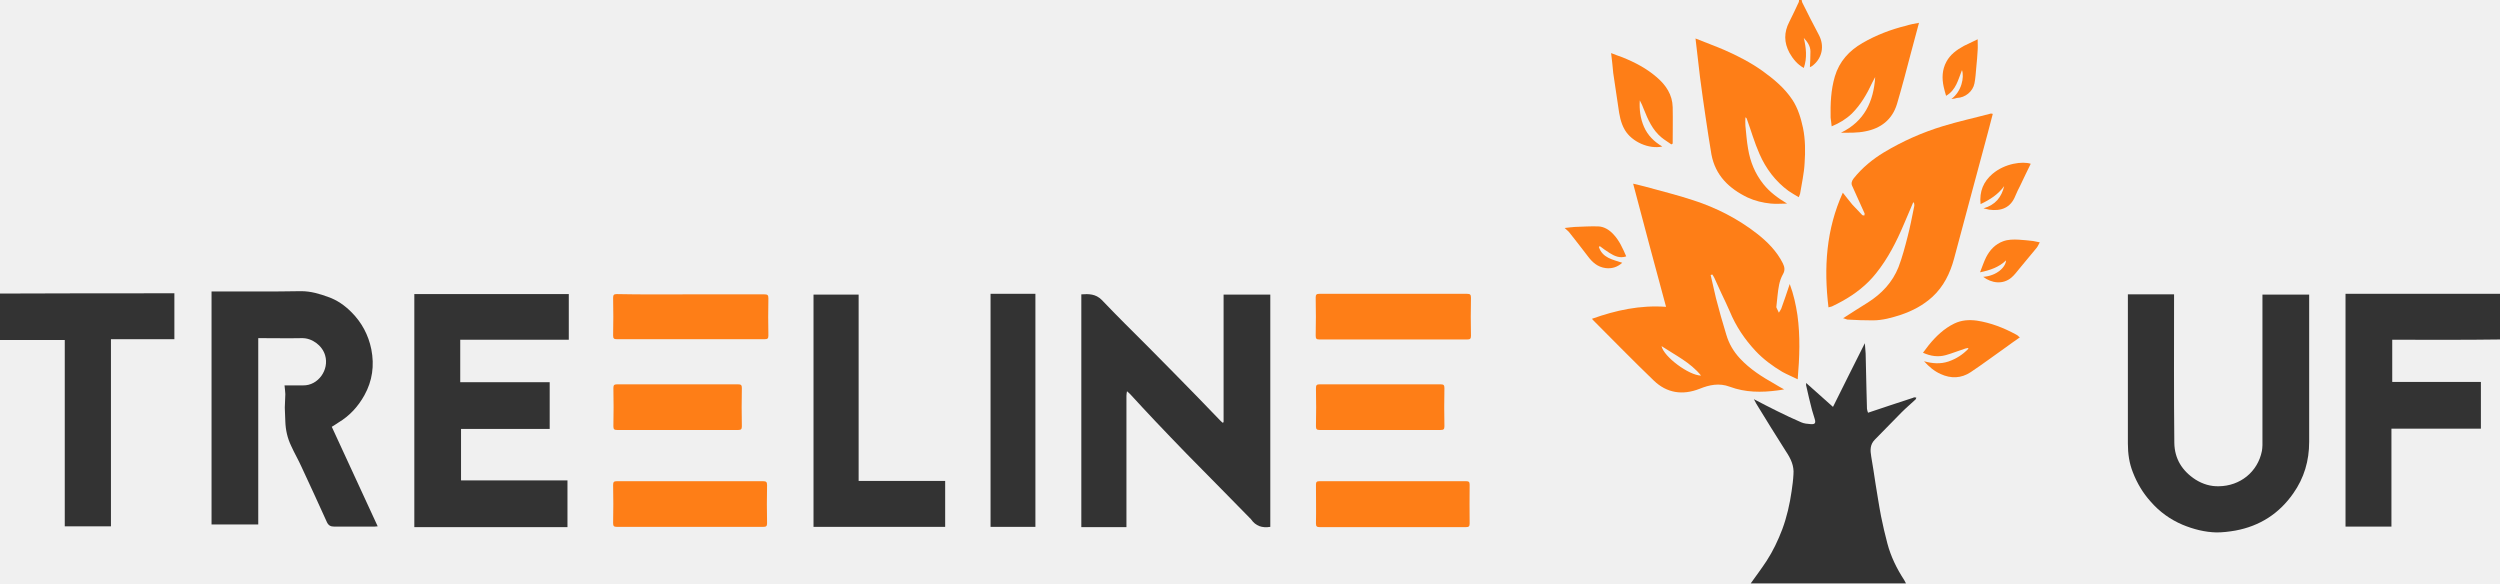
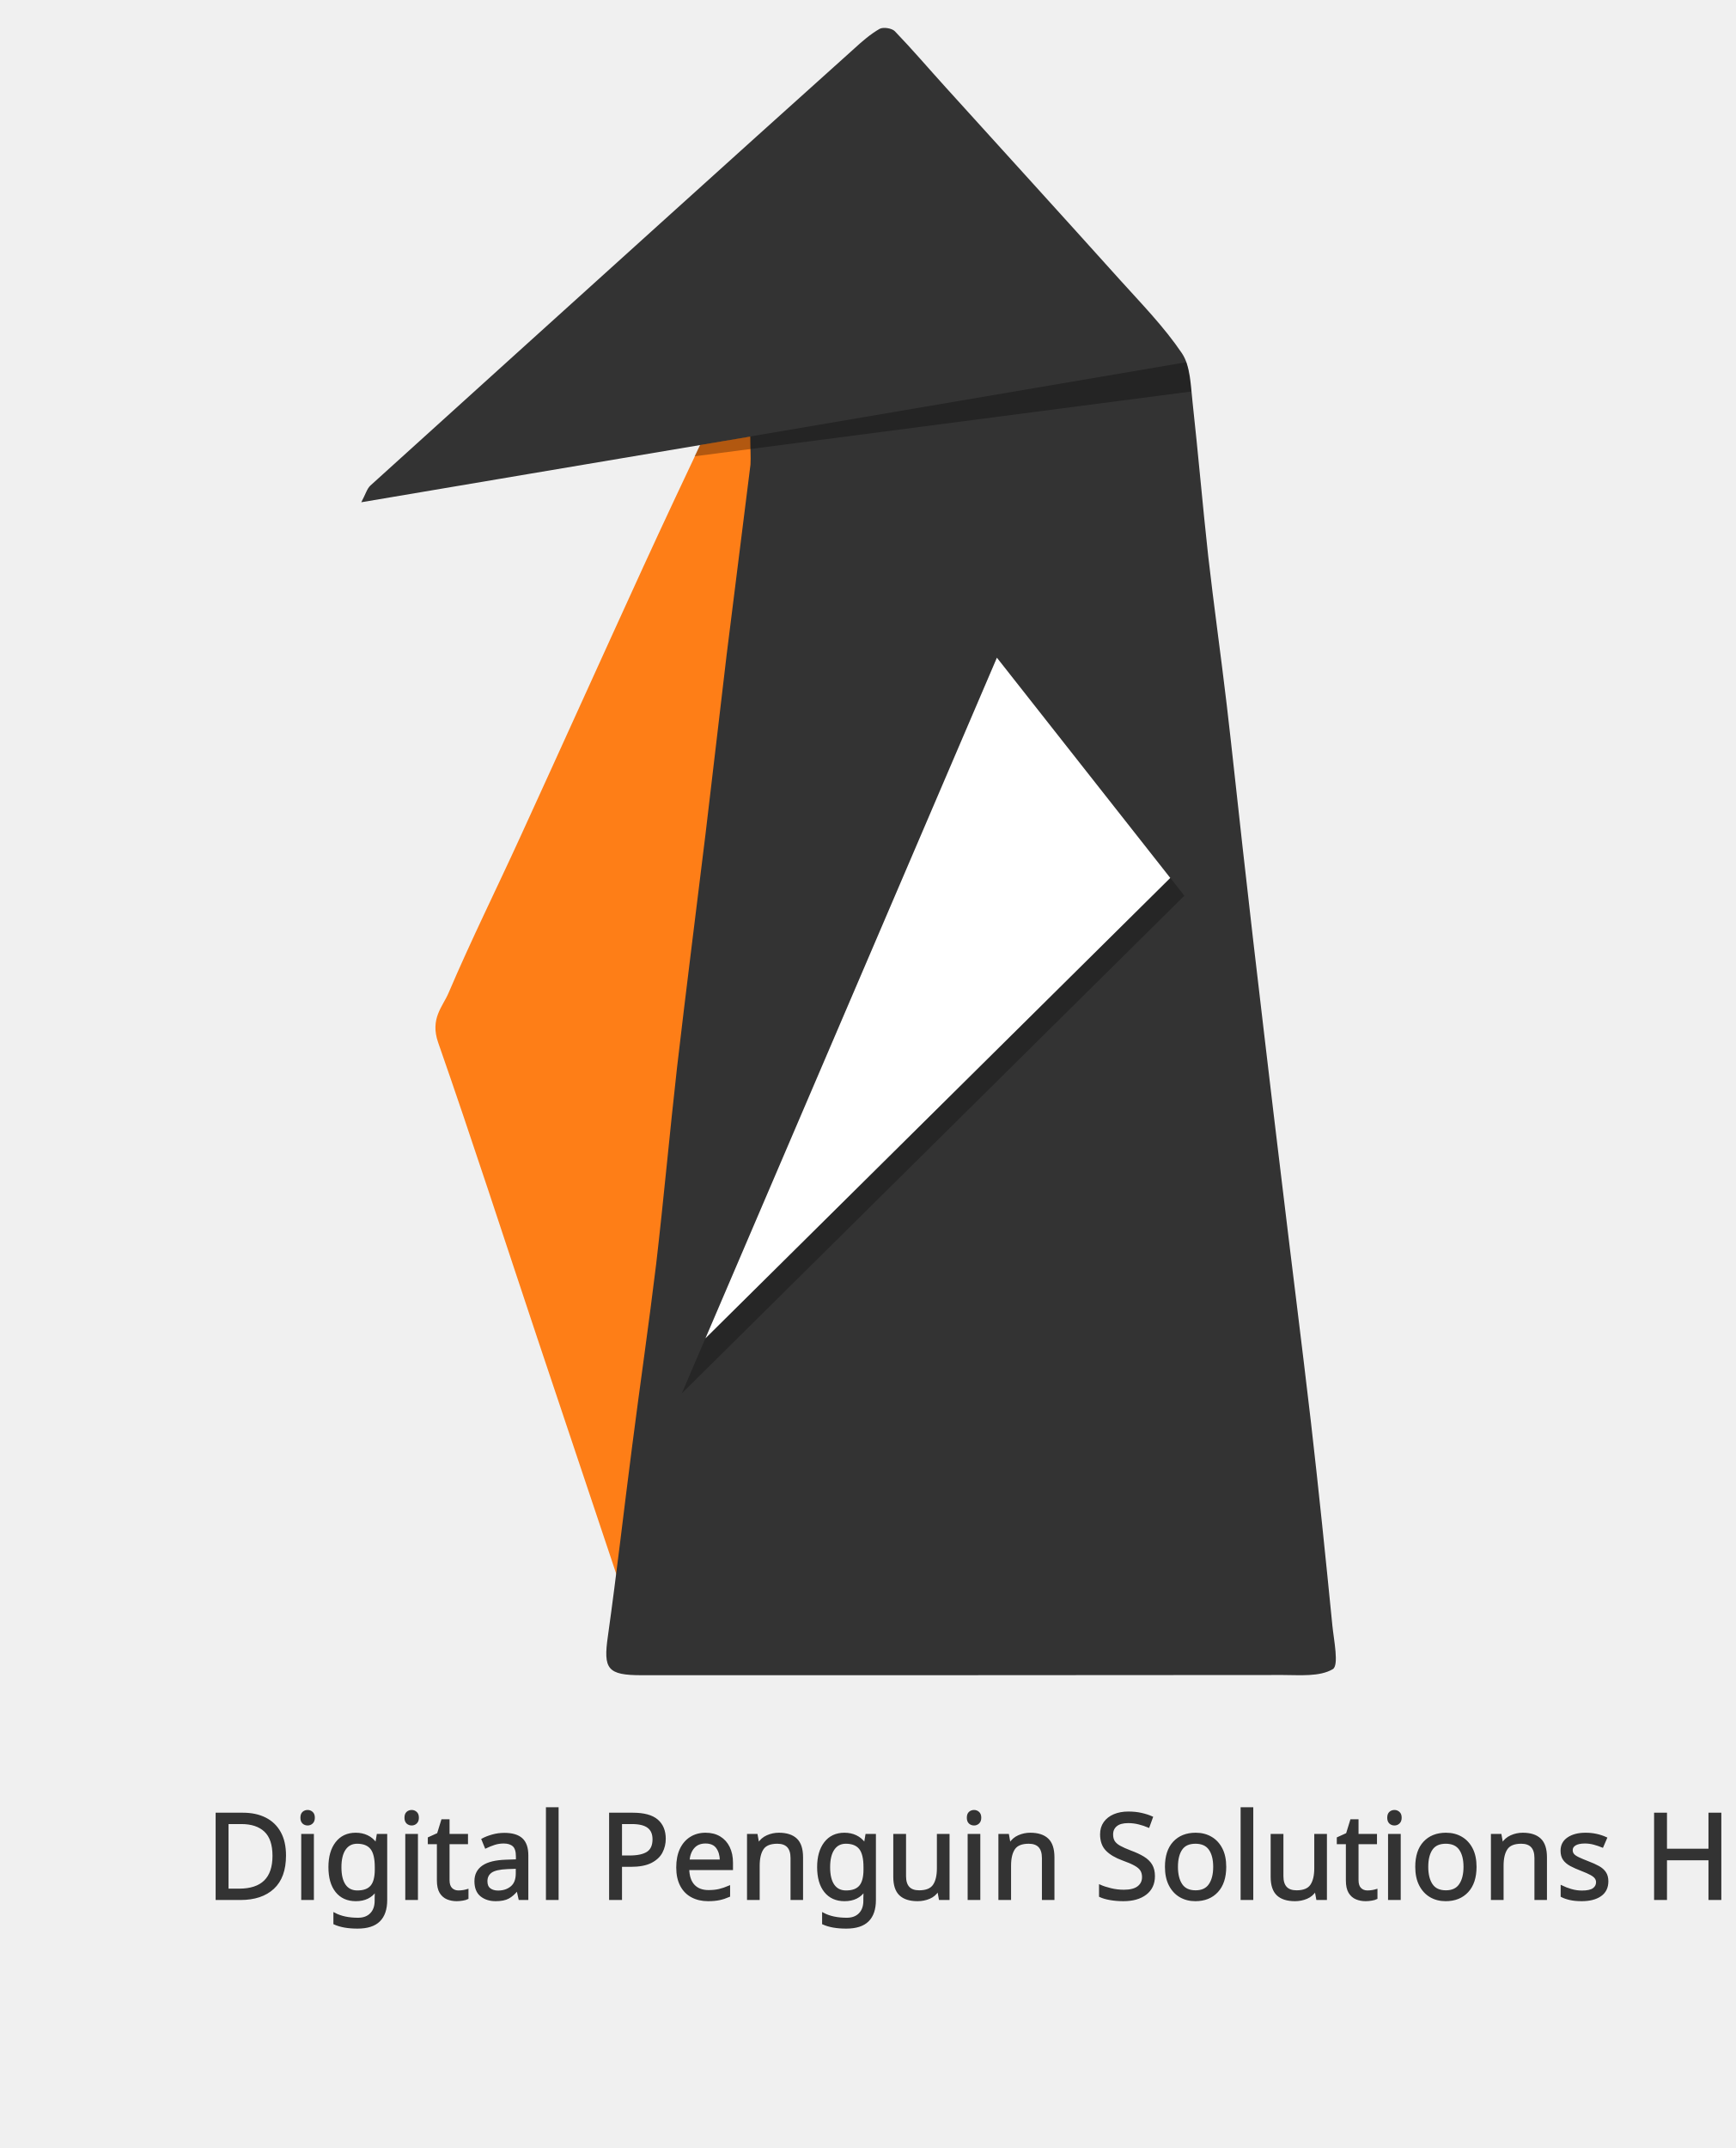
- <svg xmlns="http://www.w3.org/2000/svg" version="1.1" id="Layer_1" x="0px" y="0px" viewBox="0 0 941.9 219.8" style="enable-background:new 0 0 941.9 219.8;" xml:space="preserve">
+ <svg xmlns="http://www.w3.org/2000/svg" version="1.1" id="Layer_1" x="0px" y="0px" viewBox="0 0 800.9 990.9" style="enable-background:new 0 0 800.9 990.9;" xml:space="preserve">
  <style type="text/css">
- 	.st0{fill:#333333;}
- 	.st1{fill:#FE7E17;}
+ 	.st0{fill:#FE7E17;}
+ 	.st1{fill:#333333;}
+ 	.st2{opacity:0.25;}
+ 	.st3{fill:#FFFFFF;}
+ 	.st4{opacity:0.3;}
+ 	.st5{fill:#333333;stroke:#333333;stroke-miterlimit:10;}
+ 	.st6{font-family:'Lato-Light';}
+ 	.st7{font-size:55px;}
</style>
-   <path class="st0" d="M461,159.1c0-16,0-32,0-48.1c5.9,0,11.7,0,17.6,0c0,29.2,0,58.3,0,87.5c-3.1,0.5-5.5-0.3-7.3-2.9  c-0.1-0.2-0.3-0.3-0.4-0.4c-3.5-3.6-7-7.1-10.5-10.7c-4.4-4.5-8.9-9-13.3-13.5c-4-4.1-8-8.3-11.9-12.4c-3.1-3.3-6.2-6.6-9.3-10  c-0.3-0.3-0.7-0.7-1.3-1.2c-0.1,0.7-0.2,1.2-0.2,1.7c0,16,0,32,0,48c0,0.5,0,0.9,0,1.5c-5.7,0-11.3,0-17,0c0-29.2,0-58.4,0-87.7  c2.8-0.2,5.4-0.2,7.7,2.1c5.8,6.1,11.8,12,17.7,17.9c6.1,6.2,12.3,12.4,18.4,18.7c2.8,2.9,5.6,5.8,8.4,8.7c0.4,0.4,0.7,0.7,1.1,1  C460.7,159.2,460.9,159.1,461,159.1z" />
-   <path class="st0" d="M107.2,145.2c2.5,0,4.8,0,7,0c5.7,0.1,9.9-5.9,8.3-11.3c-1.1-3.8-5-6.6-8.8-6.5c-5,0.1-10,0-15,0  c-0.4,0-0.9,0-1.4,0c0,23.4,0,46.8,0,70.2c-5.9,0-11.7,0-17.6,0c0-29.2,0-58.4,0-87.8c0.5,0,1,0,1.4,0c10.8,0,21.5,0.1,32.3-0.1  c3.7,0,7,1,10.3,2.2c3.4,1.2,6.2,3.2,8.7,5.7c3.9,3.9,6.4,8.6,7.5,14c1.2,6.1,0.4,11.9-2.6,17.3c-2.4,4.3-5.6,7.8-9.8,10.3  c-0.8,0.5-1.6,1.1-2.5,1.6c5.8,12.5,11.5,25,17.3,37.5c-0.4,0-0.8,0.1-1.2,0.1c-5.1,0-10.2,0-15.2,0c-1.3,0-2.1-0.4-2.7-1.6  c-3.2-7-6.3-13.9-9.6-20.9c-1.2-2.7-2.7-5.2-3.9-7.9c-1.4-2.9-2.1-6-2.2-9.2c0-1.7-0.2-3.5-0.2-5.2s0.2-3.4,0.2-5.1  C107.5,147.6,107.3,146.5,107.2,145.2z" />
-   <path class="st0" d="M213.8,198.6c-19.3,0-38.5,0-57.7,0c0-29.3,0-58.5,0-87.8c19.4,0,38.7,0,58.2,0c0,5.7,0,11.4,0,17.2  c-13.6,0-27.2,0-40.9,0c0,5.4,0,10.6,0,16c11.2,0,22.4,0,33.7,0c0,5.9,0,11.7,0,17.6c-11.1,0-22.2,0-33.4,0c0,6.5,0,12.9,0,19.4  c13.4,0,26.7,0,40.1,0C213.8,186.9,213.8,192.6,213.8,198.6z" />
-   <path class="st0" d="M852.4,111c5.9,0,11.7,0,17.6,0c0,0.6,0,1.1,0,1.6c0,18,0,35.9,0,53.9c0,7.1-1.9,13.6-6,19.4  c-5.3,7.6-12.6,12.3-21.8,14c-2.3,0.4-4.7,0.7-7.1,0.7c-4.4-0.1-8.7-1.2-12.8-2.9c-4.7-2-8.7-4.9-12-8.7c-2.9-3.2-5.1-6.9-6.7-11  c-1.4-3.5-1.9-7.1-1.9-10.9c0-18.2,0-36.4,0-54.6c0-0.5,0-1,0-1.6c5.8,0,11.5,0,17.4,0c0,0.5,0,1,0,1.5c0,18.2-0.1,36.3,0.1,54.5  c0.1,5.9,2.9,10.5,8,13.8c2.7,1.7,5.7,2.6,8.8,2.5c7.9-0.1,14.6-5.3,16.2-13.3c0.1-0.7,0.2-1.5,0.2-2.2c0-18.3,0-36.6,0-55  C852.4,112.1,852.4,111.6,852.4,111z" />
-   <path class="st0" d="M901.3,128c0,5.4,0,10.6,0,15.9c11.1,0,22.2,0,33.4,0c0,5.9,0,11.7,0,17.6c-11.2,0-22.4,0-33.7,0  c0,12.4,0,24.6,0,36.9c-5.8,0-11.5,0-17.3,0c0-29.2,0-58.4,0-87.7c19.4,0,38.8,0,58.2,0c0,5.6,0,11.3,0,17.2  C928.4,128.1,914.9,128,901.3,128z" />
-   <path class="st0" d="M65.7,110.5c0,5.8,0,11.4,0,17.3c-8,0-15.9,0-23.9,0c0,23.6,0,47,0,70.5c-5.8,0-11.5,0-17.4,0  c0-23.4,0-46.7,0-70.2c-8.2,0-16.3,0-24.4,0c0-5.9,0-11.7,0-17.5C21.9,110.5,43.8,110.5,65.7,110.5z" />
-   <path class="st0" d="M306.5,198.5c0-29.2,0-58.3,0-87.5c5.6,0,11.3,0,17,0c0,23.3,0,46.7,0,70.2c10.9,0,21.7,0,32.6,0  c0,5.8,0,11.5,0,17.3C339.6,198.5,323.1,198.5,306.5,198.5z" />
-   <path class="st0" d="M373.2,110.7c5.7,0,11.3,0,16.9,0c0,29.3,0,58.5,0,87.8c-5.6,0-11.2,0-16.9,0  C373.2,169.3,373.2,140.1,373.2,110.7z" />
+   <path class="st0" d="M299.5,771.3C282.4,720,265.1,668.7,248,617.5c-15.2-45.5-30-91.3-45.8-136.5c-3.9-11.1,2.1-16.6,4.8-23  c10.5-24.6,22.2-48.1,33.2-72.2c19-41.5,37.8-83.2,56.8-124.7c9.5-20.7,19.1-41.1,28.8-61.6c3.7-7.9,21.7-13.4,27-8.1  c1.3,1.3,2.4,4.5,2.2,6.6c-2.8,34.2-5.7,68.4-8.9,102.5c-3.5,36.4-7.8,72.6-11.1,109c-2.1,23-2.2,46.4-4.3,69.4  c-2.8,30.3-7.2,60.3-10.2,90.6c-2,20.2-2.2,40.6-3.8,60.9c-1.5,19-4,37.9-5.6,56.9c-2,23.3-3.4,46.8-5.4,70.1  c-0.4,5.1-2.2,9.9-3.3,14.9C301.5,771.7,300.5,771.5,299.5,771.3z" />
  <g>
-     <path class="st1" d="M260,181.3c9.2,0,18.3,0,27.5,0c1.2,0,1.5,0.3,1.5,1.5c-0.1,4.8-0.1,9.5,0,14.3c0,1.1-0.3,1.4-1.4,1.4   c-18.4,0-36.8,0-55.2,0c-1.1,0-1.4-0.3-1.4-1.4c0.1-4.8,0.1-9.6,0-14.4c0-1.1,0.3-1.4,1.4-1.4C241.6,181.3,250.8,181.3,260,181.3z" />
-     <path class="st1" d="M260.3,110.9c9.2,0,18.5,0,27.7,0c1.2,0,1.5,0.3,1.5,1.5c-0.1,4.7-0.1,9.4,0,14c0,1.1-0.3,1.4-1.4,1.4   c-18.6,0-37.1,0-55.7,0c-1.1,0-1.4-0.3-1.4-1.4c0.1-4.7,0.1-9.4,0-14.2c0-1.1,0.3-1.4,1.4-1.4C241.7,111,251,110.9,260.3,110.9z" />
-     <path class="st1" d="M255.4,144.8c7.6,0,15.1,0,22.7,0c1.1,0,1.4,0.3,1.4,1.4c-0.1,4.8-0.1,9.6,0,14.4c0,1.1-0.3,1.4-1.4,1.4   c-15.2,0-30.4,0-45.6,0c-1.1,0-1.4-0.3-1.4-1.4c0.1-4.8,0.1-9.6,0-14.4c0-1.1,0.3-1.4,1.4-1.4C240.1,144.8,247.7,144.8,255.4,144.8   z" />
+     <path class="st1" d="M346.2,201.4c-7.7,1.3-15.4,2.6-23.1,3.9c-52.1,8.8-103.4,17.4-156.4,26.4c2-3.7,2.6-6.2,4.2-7.7   c44.5-40.3,89.1-80.6,133.6-120.8c29.9-27,59.8-54,89.8-80.9c3.6-3.3,7.4-6.6,11.6-9c1.7-0.9,5.6-0.3,7,1.1   c8,8.3,15.5,17.1,23.3,25.7c26.8,29.6,53.7,59.1,80.4,88.8c10,11.1,20.5,21.8,28.8,34.1c4,6,4,15,4.9,22.7   c2.6,23.6,4.6,47.2,7.2,70.8c2.6,22.8,5.8,45.4,8.5,68.2c2.6,22.1,4.9,44.3,7.4,66.4c3.2,28.6,6.5,57.1,9.9,85.7   c2.8,23.7,5.6,47.4,8.5,71.1c4.3,36,8.9,72,13.1,108.1c3.6,31.3,6.8,62.6,9.9,93.9c0.7,6.9,3.1,18.3,0.2,20.1   c-6.1,3.6-15.2,2.7-23.1,2.7c-98.6,0.1-197.2,0.1-295.8,0.1c-15.8,0-17.8-2.8-15.6-18c4.1-29.2,7.4-58.5,11.2-87.7   c3.6-28.1,7.7-56.1,11.1-84.2c3.5-30.1,6.2-60.3,9.6-90.4c4.2-36.1,8.8-72.2,13.2-108.2c3.3-27.4,6.4-54.8,9.7-82.3   c3.6-29.3,7.4-58.5,11-87.7C346.5,210.6,346.2,206.8,346.2,201.4z" />
  </g>
-   <g>
-     <path class="st1" d="M524.7,198.6c-9.2,0-18.3,0-27.5,0c-1.1,0-1.4-0.3-1.4-1.4c0.1-4.9,0-9.8,0-14.6c0-1,0.3-1.3,1.3-1.3   c18.4,0,36.9,0,55.3,0c1,0,1.3,0.3,1.3,1.3c0,4.9-0.1,9.8,0,14.6c0,1.1-0.3,1.4-1.4,1.4C543.1,198.6,533.9,198.6,524.7,198.6z" />
-     <path class="st1" d="M525.1,110.7c9.2,0,18.4,0,27.6,0c1.2,0,1.5,0.3,1.5,1.5c-0.1,4.8-0.1,9.5,0,14.3c0,1.1-0.3,1.4-1.4,1.4   c-18.6,0-37.1,0-55.7,0c-1.1,0-1.4-0.3-1.4-1.4c0.1-4.8,0.1-9.6,0-14.4c0-1.1,0.3-1.4,1.4-1.4C506.5,110.7,515.8,110.7,525.1,110.7   z" />
-     <path class="st1" d="M520.1,144.8c7.6,0,15.1,0,22.7,0c1.1,0,1.4,0.3,1.4,1.4c-0.1,4.8-0.1,9.6,0,14.4c0,1.1-0.3,1.4-1.4,1.4   c-15.2,0-30.4,0-45.6,0c-1.1,0-1.4-0.3-1.4-1.4c0.1-4.8,0.1-9.6,0-14.4c0-1.1,0.3-1.4,1.4-1.4C504.8,144.8,512.4,144.8,520.1,144.8   z" />
-   </g>
-   <path class="st0" d="M703.8,155.5c5.7-1.9,11.3-3.8,16.9-5.6c0.2-0.1,0.4-0.2,0.6-0.2c0.2,0,0.5,0.1,0.7,0.1  c-0.1,0.2-0.1,0.5-0.3,0.7c-1.7,1.6-3.5,3.1-5.2,4.8c-3.4,3.4-6.7,6.9-10.1,10.3c-1.9,1.9-1.8,4-1.4,6.4c0.6,3.4,1.1,6.8,1.6,10.1  c0.7,4.1,1.3,8.3,2.1,12.4c0.7,3.5,1.5,6.9,2.4,10.3c1.3,4.9,3.5,9.4,6.3,13.7c0.2,0.4,0.4,0.8,0.7,1.3c-19.6,0-39.1,0-58.5,0  c2-2.8,4.1-5.6,6-8.5c2.4-3.7,4.3-7.7,5.9-11.9c1.7-4.6,2.8-9.4,3.5-14.3c0.3-2.1,0.6-4.2,0.7-6.3c0.3-3.3-1-6-2.8-8.7  c-3.8-5.9-7.5-12-11.2-18c-0.3-0.5-0.5-1-0.9-1.7c3.1,1.6,5.9,3.1,8.8,4.5c3,1.5,6,2.9,9,4.2c1.1,0.5,2.4,0.6,3.7,0.7  c1.5,0.1,1.9-0.4,1.4-2c-0.3-1.1-0.7-2.2-1-3.3c-0.8-3-1.5-6.1-2.2-9.2c-0.1-0.2,0-0.5,0-1c3.4,3,6.7,6,10.1,9c4-8,7.9-15.9,12-24  c0.1,1.5,0.2,2.7,0.3,3.9c0.1,4.4,0.2,8.8,0.3,13.2c0.1,2.5,0.1,5.1,0.2,7.6C703.5,154.6,703.6,155,703.8,155.5z" />
-   <g>
-     <path class="st1" d="M678.8,0c0.1,0.4,0.1,0.8,0.3,1.1c2,4.1,4.1,8.1,6.2,12.1c2.2,4.2,1.2,8.9-2.6,11.7c-0.3,0.2-0.6,0.3-0.8,0.4   c0.1-2,0.2-3.9,0.2-5.9s-1.1-3.6-2.5-5.1c0.9,3.8,1.3,7.5,0,11.3c-2.4-1.3-4.1-3.4-5.4-5.7c-2.1-3.9-2.1-7.7-0.1-11.6   c1.3-2.5,2.4-5,3.6-7.5c0.1-0.2,0.1-0.5,0.1-0.8C678.2,0,678.5,0,678.8,0z" />
-     <path class="st1" d="M672.2,146.7c-1,0.2-1.8,0.3-2.5,0.4c-6.1,0.8-12.1,0.8-18-1.4c-4-1.5-7.7-0.7-11.4,0.8   c-6.4,2.5-12.3,1.6-17.2-3.1c-7.8-7.5-15.4-15.3-23-22.9c-0.1-0.1-0.1-0.2-0.3-0.4c9-3.2,18-5.2,27.9-4.5   c-4.2-15.5-8.3-30.8-12.4-46.4c1.6,0.4,3.1,0.7,4.5,1.1c6.1,1.7,12.3,3.2,18.3,5.2c8.6,2.8,16.6,6.9,23.7,12.4   c4,3.1,7.6,6.7,9.9,11.3c0.7,1.4,0.9,2.7,0,4.2c-1.4,2.5-1.7,5.3-2,8c-0.1,1.3-0.3,2.5-0.4,3.8c0,0.2-0.1,0.5,0,0.7   c0.3,0.7,0.6,1.3,0.9,1.9c0.3-0.5,0.7-1,0.9-1.5c1.1-3,2.1-6,3.2-9.3c1.5,4,2.3,7.8,2.9,11.7c1.1,8,0.8,15.9,0.1,24.2   c-2-1-4-1.8-5.8-2.8c-3.7-2.2-7.2-4.8-10.1-7.9c-4.1-4.4-7.4-9.3-9.7-14.9c-1-2.3-2.1-4.6-3.2-6.9c-0.9-1.9-1.7-3.8-2.6-5.7   c-0.2-0.5-0.5-0.8-0.8-1.3c-0.2,0.1-0.4,0.2-0.6,0.2c0.7,2.9,1.3,5.8,2,8.7c1.2,4.6,2.5,9.3,3.9,13.8c1,3.4,2.7,6.3,5.1,8.9   c3.8,4.1,8.4,7,13.2,9.7C669.8,145.4,670.9,146,672.2,146.7z M640.9,141.5c-4.1-5-9.6-7.6-14.9-11.1   C626.8,134.4,636.4,141.5,640.9,141.5z" />
-     <path class="st1" d="M694.4,119.9c3.2-2.1,6.3-4,9.3-5.9c5.2-3.3,9.3-7.6,11.6-13.4c1.4-3.7,2.4-7.5,3.4-11.4   c1-3.8,1.7-7.6,2.5-11.5c0.1-0.4,0-0.9-0.1-1.4c-0.1,0-0.2,0-0.3,0c-1.2,2.7-2.3,5.5-3.5,8.2c-2.8,6.6-6,12.9-10.5,18.5   c-3.5,4.4-7.9,7.8-12.8,10.5c-1.2,0.7-2.5,1.3-3.7,1.9c-0.4,0.2-0.9,0.2-1.4,0.4c-1.8-14.9-0.9-29.3,5.4-43.2   c1.3,1.6,2.4,3.1,3.6,4.5c1.2,1.3,2.5,2.6,3.7,3.9c0.2,0.2,0.5,0.1,0.8,0.2c0-0.3,0.2-0.6,0.1-0.8c-0.9-2.1-1.9-4.1-2.8-6.2   c-0.6-1.3-1.2-2.7-1.8-4c-0.6-1.1-0.2-2.1,0.5-3c3.2-4,7.1-7.2,11.4-9.8c7-4.2,14.4-7.5,22.3-9.9c5.9-1.8,11.9-3.1,17.9-4.7   c0.2-0.1,0.4,0.1,0.8,0.1c-0.6,2.4-1.2,4.7-1.8,6.9c-1.9,7.1-3.8,14.1-5.7,21.2c-2.4,8.8-4.7,17.7-7.1,26.5   c-1.5,5.5-3.9,10.4-8.1,14.3c-3.5,3.2-7.5,5.3-11.9,6.8c-3.4,1.1-6.9,2.1-10.6,2.1c-3.2,0-6.4-0.1-9.6-0.3   C695.5,120.3,695,120,694.4,119.9z" />
-     <path class="st1" d="M638.8,14.5c3.7,1.5,7.3,2.8,10.8,4.3c5,2.2,9.9,4.7,14.4,7.9c4.3,3.1,8.3,6.4,11.3,10.9   c2.1,3.2,3.2,6.9,4,10.6c0.9,4.4,0.9,8.9,0.6,13.3c-0.2,3.9-1.1,7.7-1.7,11.5c-0.1,0.4-0.3,0.7-0.5,1.3c-1.4-0.8-2.7-1.6-3.9-2.4   c-4.9-3.6-8.5-8.4-10.9-13.9c-1.9-4.3-3.2-8.9-4.8-13.3c-0.1-0.2-0.1-0.3-0.5-0.5c0,1.1-0.1,2.1,0,3.2c0.3,2.9,0.5,5.8,1,8.6   c0.8,4.9,2.6,9.4,5.8,13.4c2.4,3,5.4,5.2,8.9,7.3c-2.2,0-4.1,0.2-6.1,0c-3-0.3-6-1-8.8-2.3c-7-3.4-12.1-8.3-13.6-16.2   c-0.8-4.7-1.5-9.4-2.2-14.1c-0.7-5-1.5-10-2.1-15C639.9,24.2,639.4,19.4,638.8,14.5z" />
-     <path class="st1" d="M723,8.6c-1.1,4-2,7.6-3,11.2c-1.7,6.5-3.4,13-5.3,19.4c-1.8,5.9-6.1,9.2-12,10.3c-2.9,0.6-6,0.5-9.1,0.5   c8.9-4.3,12.3-11.8,12.9-21c-0.4,0.7-0.7,1.4-1.1,2.1c-2,4.3-4.3,8.3-7.7,11.7c-2.2,2.1-4.7,3.6-7.6,4.8c-0.1-1.2-0.3-2.2-0.4-3.3   c-0.1-5.2,0.1-10.4,1.6-15.5c1.7-5.7,5.4-9.7,10.4-12.6c5.2-3,10.7-5.1,16.4-6.5C719.7,9.2,721.2,8.9,723,8.6z" />
-     <path class="st1" d="M607,20c1.5,0.6,2.9,1.1,4.3,1.6c4.7,1.9,9.1,4.2,12.9,7.5c3.5,3,5.9,6.6,6,11.3c0.1,4.6,0,9.1,0,13.7   c-0.2,0.1-0.3,0.2-0.5,0.3c-1.2-0.9-2.5-1.6-3.7-2.6c-3.4-2.8-5.1-6.7-6.7-10.7c-0.4-1.1-0.9-2.2-1.5-3.3c-0.2,3.5,0.2,6.8,1.6,10   c1.4,3.2,3.8,5.6,6.9,7.4c-5.1,1.1-11.5-1.8-14.1-6.2c-1.6-2.7-2.1-5.7-2.5-8.7c-0.6-4.3-1.3-8.5-1.9-12.8   C607.6,25,607.3,22.6,607,20z" />
-     <path class="st1" d="M761,127.1c-1.8,1.3-3.5,2.4-5.2,3.7c-4.4,3.1-8.8,6.4-13.3,9.4c-3.6,2.4-7.5,2.5-11.4,0.7   c-2.4-1.1-4.3-2.7-6.2-4.8c3.2,0.9,6.2,1.1,9.2,0.1c2.9-1,5.4-2.6,7.5-4.8c0-0.1-0.1-0.2-0.1-0.3c-0.3,0.1-0.7,0.1-1,0.2   c-2.5,0.8-4.9,1.8-7.4,2.5c-2.9,0.8-5.7,0.4-8.6-0.9c0.8-1,1.5-2,2.2-2.9c2.7-3.3,5.7-6.2,9.6-8.1c2.7-1.3,5.5-1.5,8.5-1.1   c5.2,0.8,10.1,2.7,14.7,5.2c0.3,0.2,0.6,0.3,0.8,0.5C760.4,126.7,760.7,126.9,761,127.1z" />
-     <path class="st1" d="M747.2,104.3c5.3-0.4,8.5-3.8,8.6-6.2c-2.7,2.6-6,3.7-9.8,4.5c0.8-2,1.4-3.9,2.3-5.7c1.4-2.7,3.4-4.9,6.4-6   c1.9-0.7,3.9-0.7,5.9-0.6c1.8,0.1,3.6,0.3,5.4,0.5c0.8,0.1,1.7,0.4,2.5,0.5c-0.4,0.7-0.7,1.5-1.2,2.1c-2.1,2.5-4.2,5.1-6.3,7.6   c-1,1.2-2,2.6-3.2,3.6C754.6,107.3,750.3,106.7,747.2,104.3z" />
-     <path class="st1" d="M602.4,93.1c1.4,4.1,5.2,4.7,8.8,5.9c-1.9,1.7-4,2.3-6.3,2c-3-0.4-5-2.2-6.7-4.5c-2.3-3-4.6-6-7-9   c-0.4-0.5-1-0.9-1.7-1.6c1.5-0.2,2.7-0.3,3.8-0.4c3-0.1,5.9-0.3,8.9-0.2c2.2,0.1,4.1,1.3,5.6,2.9c2.3,2.4,3.6,5.4,4.9,8.4   c-2.4,0.8-4.4-0.1-6.3-1.3c-1.3-0.8-2.5-1.7-3.7-2.6C602.6,92.9,602.5,93,602.4,93.1z" />
-     <path class="st1" d="M735.2,37.3c3.9-2.9,4.9-8.2,4-10.9c-1.5,3.7-2.2,7.5-6,9.7c-0.3-1.2-0.7-2.3-0.9-3.4c-0.7-3.2-0.6-6.4,1-9.4   c1.5-2.8,3.9-4.5,6.6-6c1.6-0.8,3.3-1.6,5.2-2.5c0,1.6,0.1,2.9,0,4.2c-0.1,2.1-0.3,4.1-0.5,6.2s-0.3,4.2-0.7,6.2   c-0.6,3.1-3.5,5.4-6.6,5.5C736.8,37.1,736.2,37.2,735.2,37.3z" />
-     <path class="st1" d="M746.2,76.9c-0.5-4.8,1.1-8.5,4.5-11.4c4.7-4,11.4-4.8,14.4-3.8c-1.4,2.8-2.7,5.6-4,8.3   c-0.6,1.2-1.3,2.5-1.8,3.8c-1.8,4.6-5.5,5.8-9.8,5.2c-0.6-0.1-1.2-0.3-2.2-0.5c4.5-1.3,6.8-4.2,7.8-8.4   C752.9,73.2,749.8,75.2,746.2,76.9z" />
-   </g>
+   <polyline class="st2" points="460,303.4 314.6,642.8 546.5,413.2 " />
+   <polyline class="st3" points="460,303.4 325.5,617.4 540,405 " />
+   <path class="st2" d="M549.5,178" />
+   <path class="st4" d="M323,205.3l224.4-38.2c1.2,4.2,1.9,8.8,2.3,13.5l-229.2,29.9L323,205.3z" />
+   <text transform="matrix(1 0 0 1 94.6739 875.9927)" class="st5 st6 st7">Digital Penguin Solutions HB</text>
</svg>
